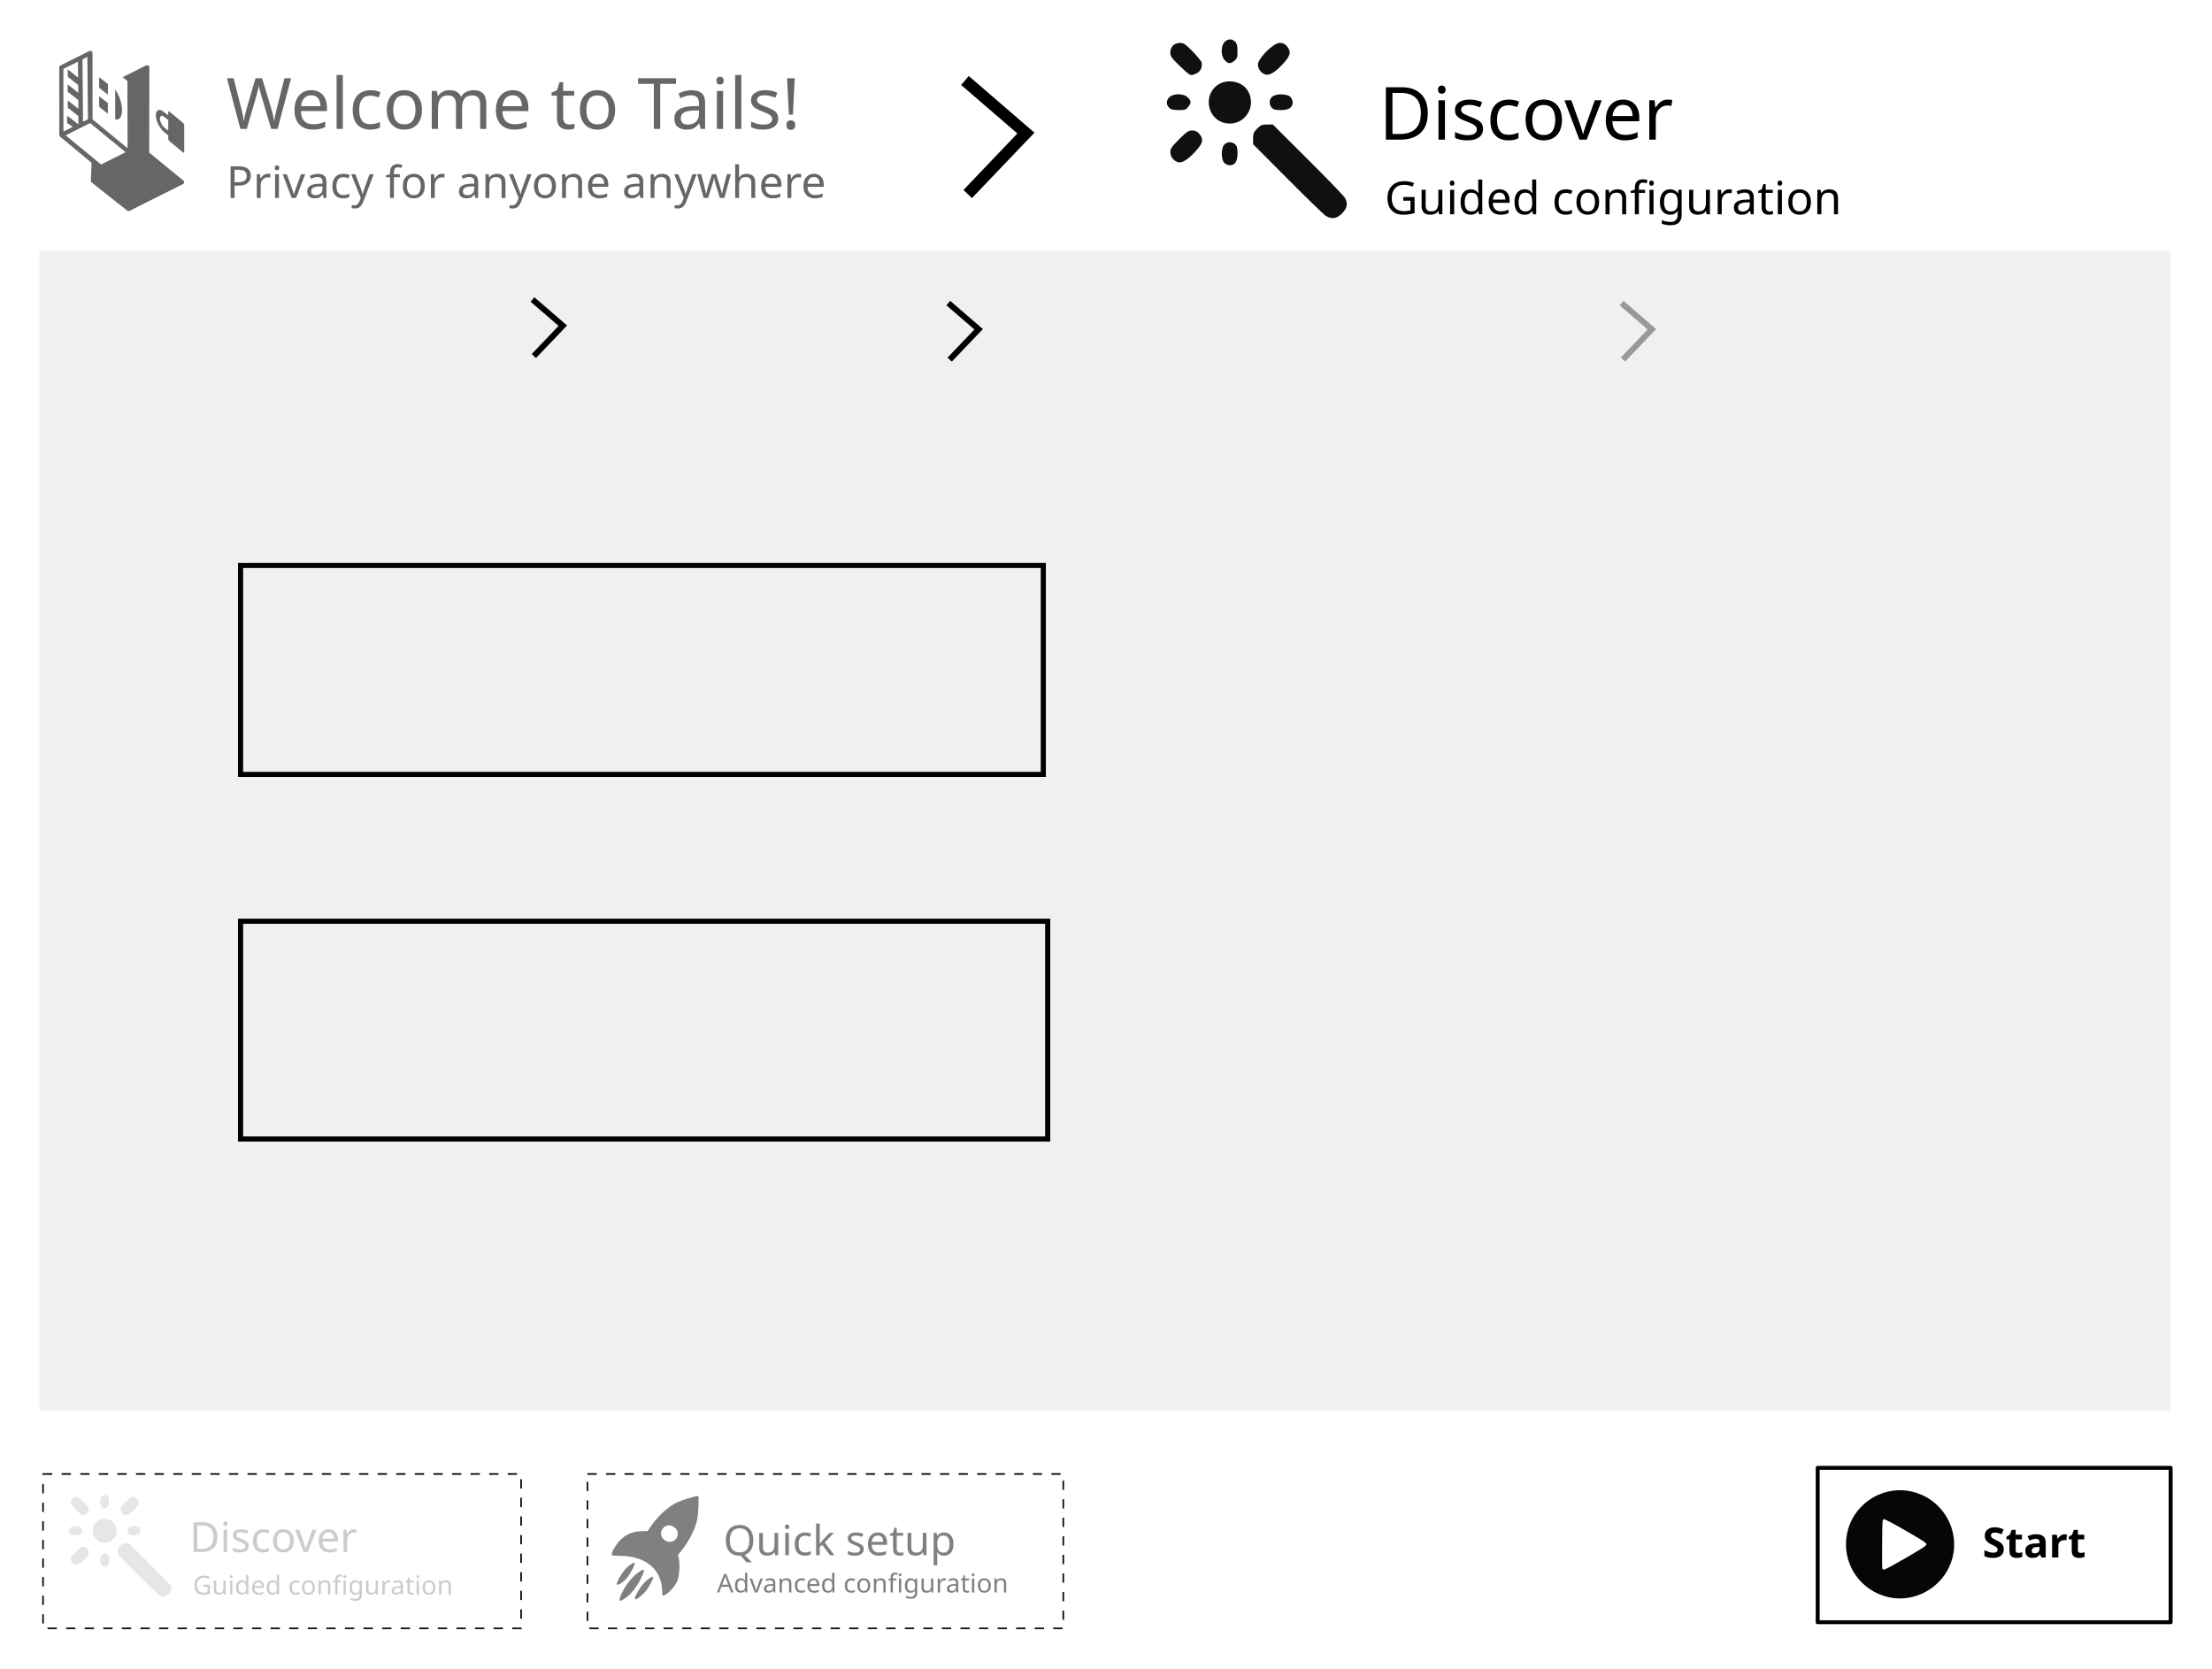
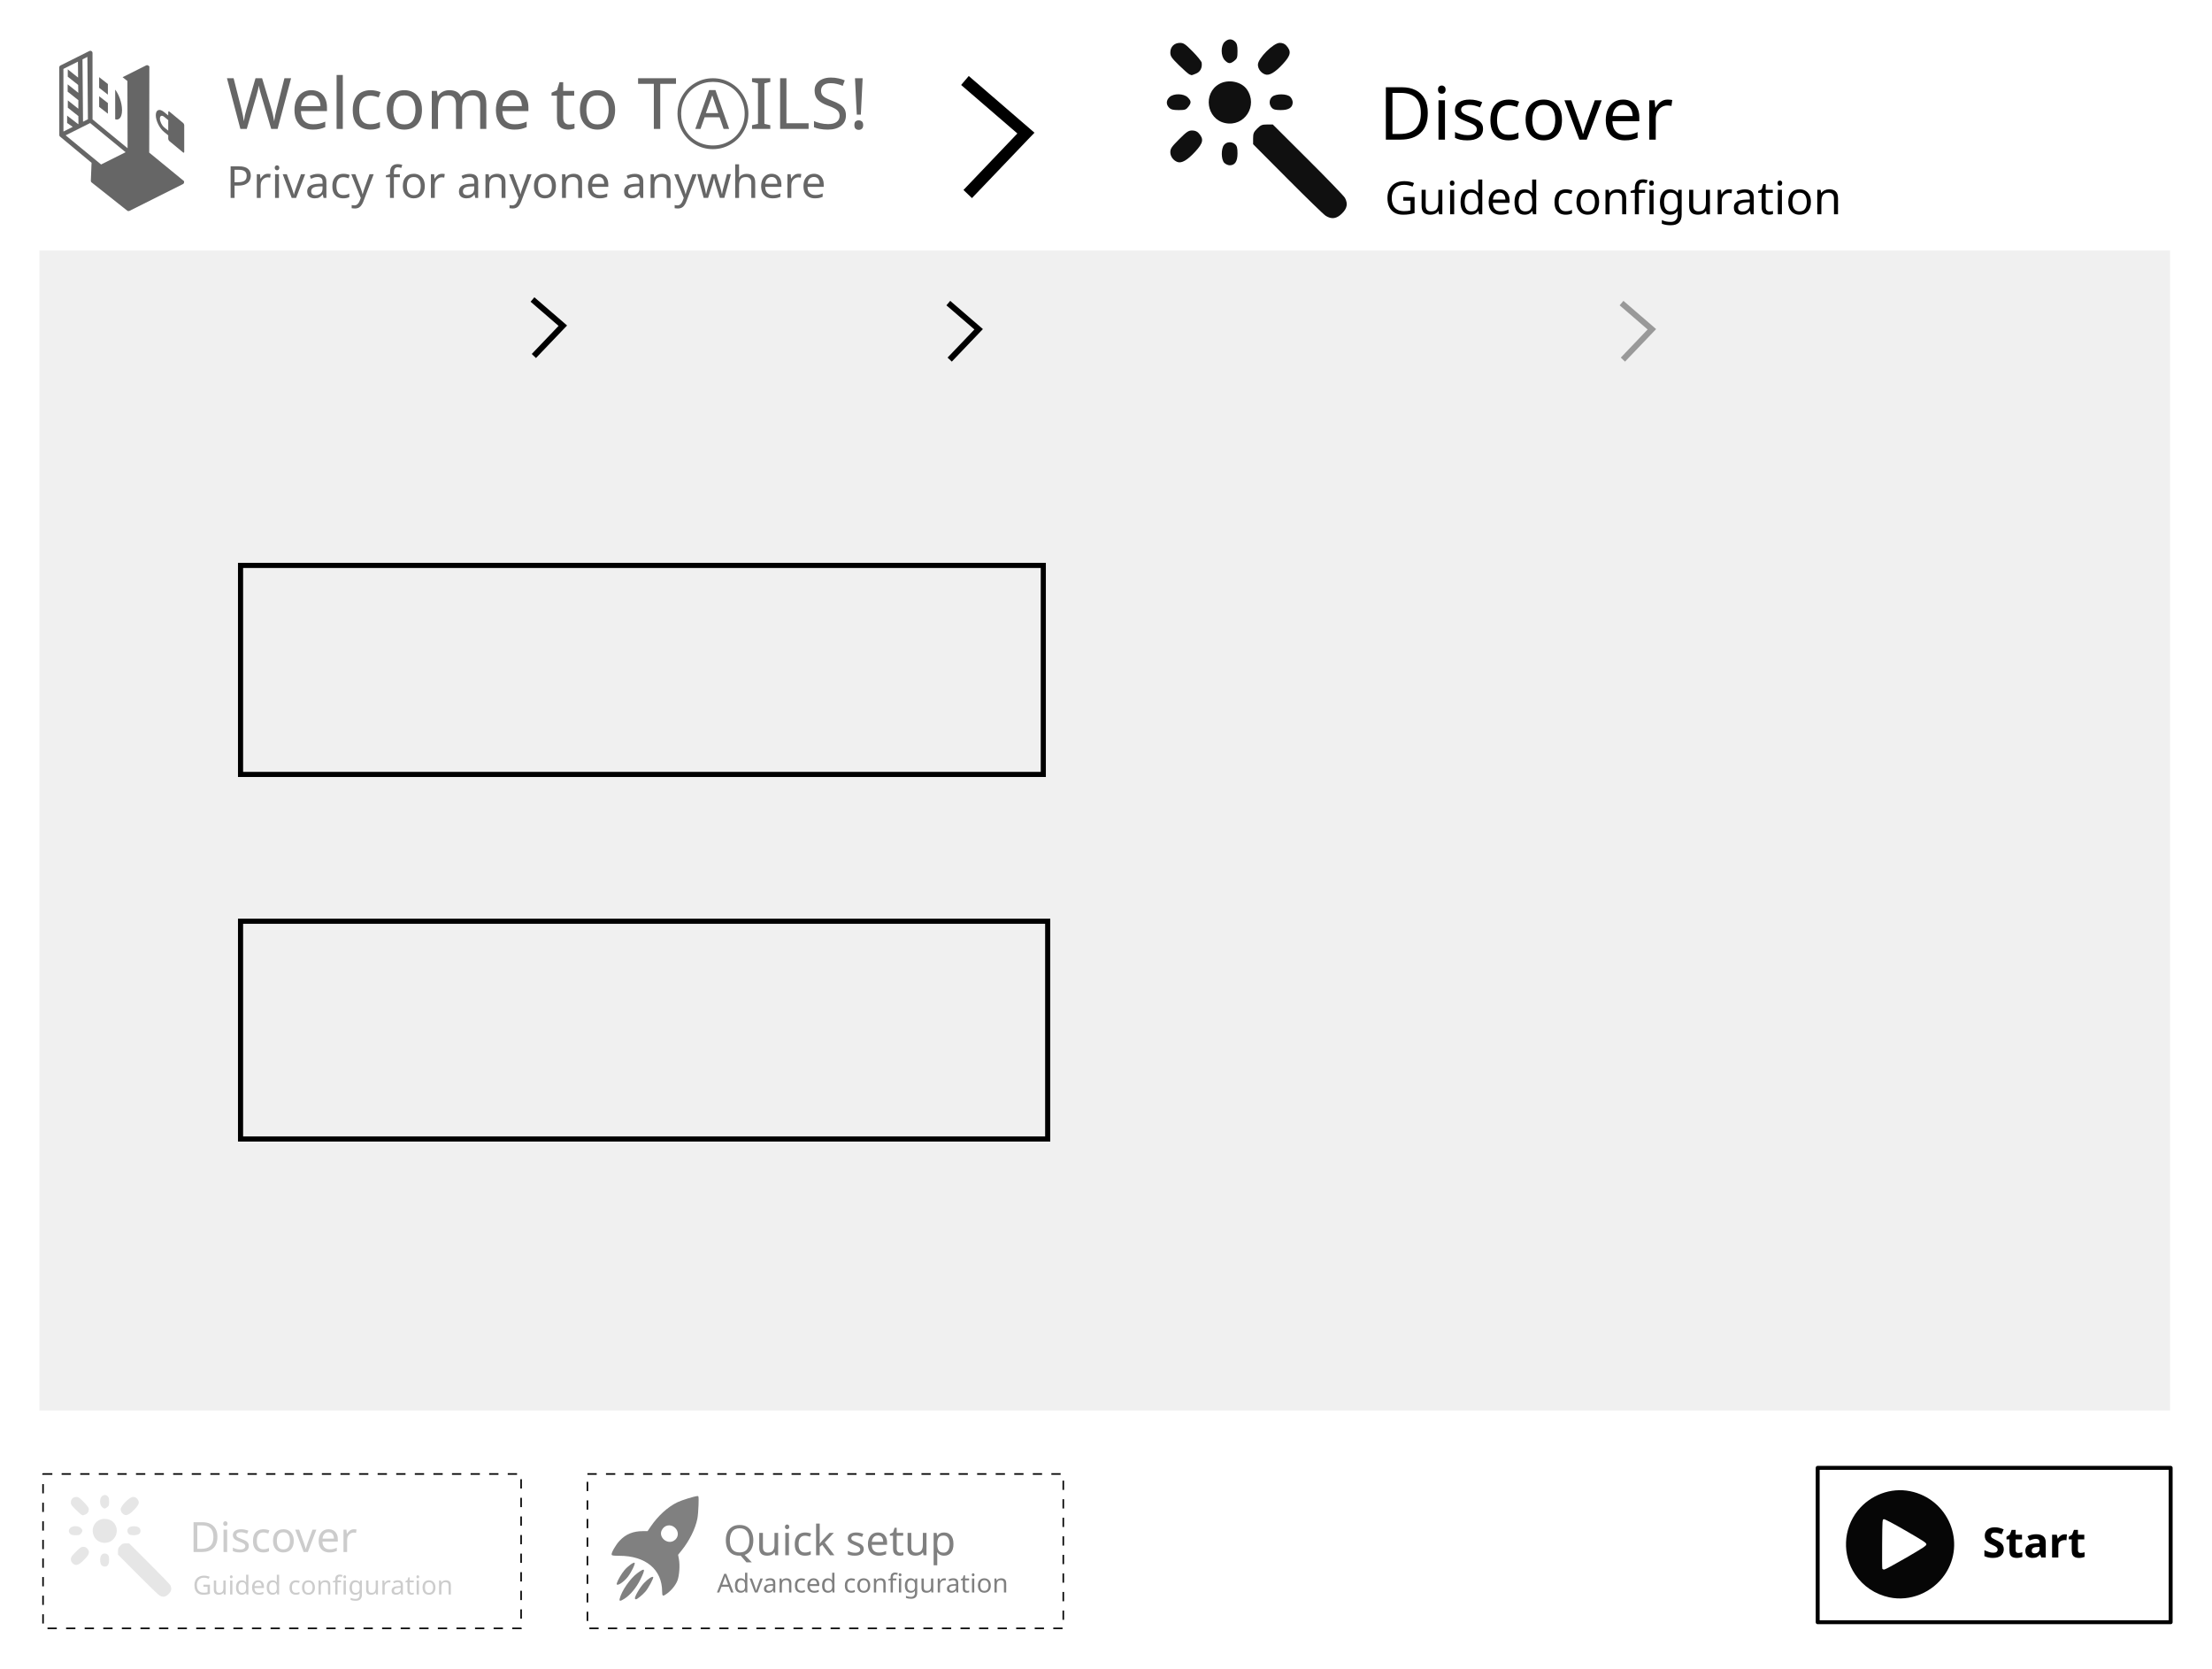
<svg xmlns="http://www.w3.org/2000/svg" width="561.674" height="423.606" id="svg11178" version="1.1">
  <defs id="defs11180" />
  <g id="layer1" transform="translate(-740.6009,-333.8482)">
    <rect width="541.026" height="294.504" x="750.601" y="397.443" id="rect22803" style="fill:#f0f0f0;fill-opacity:1;stroke:none" />
    <flowRoot transform="matrix(2,0,0,2,1364.408,-584.2873)" id="flowRoot8410-1" xml:space="preserve" style="font-size:6px;font-style:normal;font-weight:normal;line-height:125%;letter-spacing:0px;word-spacing:0px;fill:#000000;fill-opacity:1;stroke:none;font-family:Sans">
      <flowRegion id="flowRegion8412-6">
        <rect width="56.756" height="15.766" x="-297.18" y="496.628" id="rect8414-9" style="font-size:6px" />
      </flowRegion>
      <flowPara id="flowPara8416-9">1. Introduction</flowPara>
    </flowRoot>
    <flowRoot transform="matrix(2,0,0,2,1492.993,-583.2834)" id="flowRoot8410-0-29" xml:space="preserve" style="font-size:6px;font-style:normal;font-variant:normal;font-weight:normal;font-stretch:normal;text-align:start;line-height:125%;letter-spacing:0px;word-spacing:0px;writing-mode:lr;text-anchor:start;fill:#000000;fill-opacity:1;stroke:none;font-family:Sans;-inkscape-font-specification:Sans">
      <flowRegion id="flowRegion8412-9-2">
        <rect width="56.756" height="15.766" x="-297.18" y="496.628" id="rect8414-7-4" style="font-size:6px;font-style:normal;font-variant:normal;font-weight:normal;font-stretch:normal;text-align:start;line-height:125%;writing-mode:lr;text-anchor:start;font-family:Sans;-inkscape-font-specification:Sans" />
      </flowRegion>
      <flowPara id="flowPara8471-27" style="font-size:6px;font-style:normal;font-variant:normal;font-weight:normal;font-stretch:normal;text-align:start;line-height:125%;writing-mode:lr;text-anchor:start;font-family:Sans;-inkscape-font-specification:Sans">2. Context</flowPara>
    </flowRoot>
    <flowRoot transform="matrix(2,0,0,2,1773.97,-583.4823)" id="flowRoot8410-3-0" xml:space="preserve" style="font-size:6px;font-style:normal;font-variant:normal;font-weight:normal;font-stretch:normal;text-align:start;line-height:125%;letter-spacing:0px;word-spacing:0px;writing-mode:lr-tb;text-anchor:start;fill:#999999;fill-opacity:1;stroke:none;font-family:Sans;-inkscape-font-specification:Sans">
      <flowRegion id="flowRegion8412-3-4">
        <rect width="56.756" height="15.766" x="-297.18" y="496.628" id="rect8414-4-8" style="font-size:6px;font-style:normal;font-variant:normal;font-weight:normal;font-stretch:normal;text-align:start;line-height:125%;writing-mode:lr-tb;text-anchor:start;fill:#999999;font-family:Sans;-inkscape-font-specification:Sans" />
      </flowRegion>
      <flowPara id="flowPara8416-8-4" style="font-size:6px;font-style:normal;font-variant:normal;font-weight:normal;font-stretch:normal;text-align:start;line-height:125%;writing-mode:lr-tb;text-anchor:start;fill:#999999;font-family:Sans;-inkscape-font-specification:Sans">4. Check and go</flowPara>
    </flowRoot>
    <flowRoot transform="matrix(2,0,0,2,1593.798,-583.3347)" id="flowRoot8410-37-87" xml:space="preserve" style="font-size:6px;font-style:normal;font-weight:bold;line-height:125%;letter-spacing:0px;word-spacing:0px;fill:#000000;fill-opacity:1;stroke:none;font-family:Sans;-inkscape-font-specification:Sans Bold;font-stretch:normal;font-variant:normal;text-anchor:start;text-align:start;writing-mode:lr">
      <flowRegion id="flowRegion8412-0-07">
        <rect width="68.921" height="9.85" x="-297.18" y="496.628" id="rect8414-45-31" style="font-size:6px;fill:#000000;-inkscape-font-specification:Sans Bold;font-family:Sans;font-weight:bold;font-style:normal;font-stretch:normal;font-variant:normal;text-anchor:start;text-align:start;writing-mode:lr;line-height:125%" />
      </flowRegion>
      <flowPara id="flowPara8416-5-3">3. Need to save data?</flowPara>
    </flowRoot>
    <text x="798.013" y="366.569" id="text3840-4-10" xml:space="preserve" style="font-size:17.998px;font-style:normal;font-variant:normal;font-weight:normal;font-stretch:normal;text-align:start;line-height:125%;letter-spacing:0px;word-spacing:0px;writing-mode:lr-tb;text-anchor:start;fill:#666666;fill-opacity:1;stroke:none;font-family:Sans;-inkscape-font-specification:Sans">
-       <tspan x="798.013" y="366.569" id="tspan3842-3-5" style="fill:#666666">Welcome to Tails!</tspan>
+       <tspan x="798.013" y="366.569" id="tspan3842-3-5" style="fill:#666666">Welcome to TⒶILS!</tspan>
    </text>
    <path d="m 986.59,353.142 -1.938,2.281 14.281,12.312 -13.688,14.344 2.156,2.062 14.781,-15.469 1.094,-1.125 -1.188,-1.031 -15.5,-13.375 z" id="path22225" style="font-size:medium;font-style:normal;font-variant:normal;font-weight:normal;font-stretch:normal;text-indent:0;text-align:start;text-decoration:none;line-height:normal;letter-spacing:normal;word-spacing:normal;text-transform:none;direction:ltr;block-progression:tb;writing-mode:lr-tb;text-anchor:start;baseline-shift:baseline;color:#000000;fill:#000000;fill-opacity:1;stroke:none;stroke-width:3;marker:none;visibility:visible;display:inline;overflow:visible;enable-background:accumulate;font-family:Sans;-inkscape-font-specification:Sans" />
    <text x="1090.69" y="369.297" id="text3836-4" xml:space="preserve" style="font-size:18.624px;font-style:normal;font-variant:normal;font-weight:normal;font-stretch:normal;text-align:start;line-height:125%;letter-spacing:0px;word-spacing:0px;writing-mode:lr-tb;text-anchor:start;fill:#000000;fill-opacity:1;stroke:none;font-family:Sans;-inkscape-font-specification:Sans">
      <tspan x="1090.69" y="369.297" id="tspan3838-7">Discover</tspan>
    </text>
    <text x="1092.2" y="388.248" id="text20391" xml:space="preserve" style="font-size:11.614px;font-style:normal;font-variant:normal;font-weight:normal;font-stretch:normal;text-align:start;line-height:125%;letter-spacing:0px;word-spacing:0px;writing-mode:lr-tb;text-anchor:start;fill:#000000;fill-opacity:1;stroke:none;font-family:Sans;-inkscape-font-specification:Sans">
      <tspan x="1092.2" y="388.248" id="tspan20393">Guided configuration</tspan>
    </text>
    <path d="m 1077.224,388.639 c -0.503,-0.316 -4.856,-4.537 -9.673,-9.379 l -8.759,-8.804 0,-1.466 c 0,-1.26 0.145,-1.61 1.036,-2.501 0.891,-0.891 1.241,-1.036 2.502,-1.036 l 1.466,0 8.945,8.912 c 4.92,4.901 9.141,9.282 9.38,9.734 0.778,1.472 0.558,2.629 -0.748,3.935 -1.366,1.366 -2.644,1.553 -4.149,0.605 z m -25.744,-13.437 c -0.821,-0.821 -0.856,-3.589 -0.058,-4.574 0.67,-0.827 1.978,-0.892 2.81,-0.139 0.466,0.421 0.599,0.939 0.599,2.323 0,2.013 -0.651,2.999 -1.98,2.999 -0.419,0 -1.036,-0.274 -1.371,-0.609 z m -11.882,-0.218 c -1.06,-0.38 -1.828,-1.422 -1.828,-2.479 0,-0.92 0.309,-1.376 2.231,-3.298 1.922,-1.922 2.379,-2.231 3.298,-2.231 0.721,0 1.268,0.222 1.684,0.685 1.337,1.485 1.153,2.475 -0.864,4.664 -2.003,2.174 -3.47,3.036 -4.521,2.658 z m 12.079,-9.894 c -4.718,-1.006 -5.694,-7.555 -1.48,-9.923 2.27,-1.276 5.603,-0.626 7.006,1.367 2.915,4.138 -0.615,9.603 -5.526,8.556 z m -14.211,-3.903 c -0.809,-0.809 -0.771,-1.875 0.096,-2.689 1.05,-0.986 3.616,-0.939 4.64,0.085 0.912,0.912 0.934,1.37 0.116,2.41 -0.555,0.706 -0.849,0.803 -2.437,0.803 -1.4,0 -1.943,-0.137 -2.415,-0.609 z m 26.058,0.009 c -0.753,-0.832 -0.689,-2.14 0.139,-2.81 0.986,-0.798 3.753,-0.763 4.574,0.058 0.335,0.335 0.609,0.952 0.609,1.371 0,1.329 -0.987,1.98 -2.999,1.98 -1.384,0 -1.902,-0.134 -2.323,-0.599 z m -20.879,-8.448 c -0.251,-0.09 -1.451,-1.138 -2.666,-2.329 -1.932,-1.895 -2.209,-2.304 -2.209,-3.263 0,-1.428 1.012,-2.422 2.465,-2.422 0.905,0 1.362,0.312 3.232,2.209 1.198,1.215 2.216,2.483 2.263,2.818 0.181,1.29 -0.343,2.316 -1.41,2.762 -0.575,0.24 -1.084,0.426 -1.132,0.413 -0.047,-0.014 -0.292,-0.098 -0.543,-0.187 z m 19.194,-0.007 c -1.06,-0.38 -1.828,-1.422 -1.828,-2.479 0,-1.585 3.944,-5.529 5.529,-5.529 0.721,0 1.268,0.222 1.684,0.685 1.337,1.485 1.153,2.475 -0.864,4.664 -2.003,2.174 -3.47,3.036 -4.521,2.658 z m -10.22,-3.576 c -1.056,-1.056 -1.08,-3.709 -0.043,-4.683 0.88,-0.826 1.853,-0.846 2.646,-0.053 0.472,0.472 0.609,1.016 0.609,2.415 0,1.588 -0.097,1.882 -0.803,2.437 -1.04,0.818 -1.498,0.796 -2.41,-0.116 z" id="path21150" style="fill:#101010" />
    <rect width="89.624" height="39.191" x="1202.15" y="706.506" id="rect3779-5-4-1" style="fill:none;stroke:#000000;stroke-width:1;stroke-linejoin:round;stroke-miterlimit:4;stroke-opacity:1;stroke-dasharray:none" />
    <text x="1264.02" y="729.265" id="text3844-1" xml:space="preserve" style="font-size:10.6px;font-style:normal;font-variant:normal;font-weight:bold;font-stretch:normal;text-align:center;line-height:125%;letter-spacing:0px;word-spacing:0px;writing-mode:lr-tb;text-anchor:middle;fill:#000000;fill-opacity:1;stroke:none;font-family:Sans;-inkscape-font-specification:Sans Bold">
      <tspan x="1264.02" y="729.265" id="tspan3846-4" style="font-size:10.6px;font-style:normal;font-variant:normal;font-weight:bold;font-stretch:normal;text-align:center;line-height:125%;writing-mode:lr-tb;text-anchor:middle;font-family:Sans;-inkscape-font-specification:Sans Bold">Start</tspan>
    </text>
    <rect width="121.391" height="39.191" x="751.531" y="708.067" id="rect3779-4-3" style="fill:none;stroke:#000000;stroke-width:0.393;stroke-linejoin:round;stroke-miterlimit:4;stroke-opacity:1;stroke-dasharray:2.36, 2.36;stroke-dashoffset:0" />
    <rect width="120.83" height="39.191" x="889.763" y="708.067" id="rect3779-8-4-3" style="fill:none;stroke:#000000;stroke-width:0.393;stroke-linejoin:round;stroke-miterlimit:4;stroke-opacity:1;stroke-dasharray:2.356, 2.356;stroke-dashoffset:0" />
    <text x="788.713" y="727.873" id="text3836-4-8" xml:space="preserve" style="font-size:10.6px;font-style:normal;font-variant:normal;font-weight:normal;font-stretch:normal;text-align:start;line-height:125%;letter-spacing:0px;word-spacing:0px;writing-mode:lr-tb;text-anchor:start;fill:#cccccc;fill-opacity:1;stroke:none;font-family:Sans;-inkscape-font-specification:Sans">
      <tspan x="788.713" y="727.873" id="tspan3838-7-2" style="fill:#cccccc">Discover</tspan>
    </text>
    <text x="924.264" y="728.7" id="text3840-4" xml:space="preserve" style="font-size:10.6px;font-style:normal;font-variant:normal;font-weight:normal;font-stretch:normal;text-align:start;line-height:125%;letter-spacing:0px;word-spacing:0px;writing-mode:lr-tb;text-anchor:start;fill:#808080;fill-opacity:1;stroke:none;font-family:Sans;-inkscape-font-specification:Sans">
      <tspan x="924.264" y="728.7" id="tspan3842-3" style="fill:#808080">Quick setup</tspan>
    </text>
    <text x="789.572" y="738.659" id="text20391-3" xml:space="preserve" style="font-size:6.61px;font-style:normal;font-variant:normal;font-weight:normal;font-stretch:normal;text-align:start;line-height:125%;letter-spacing:0px;word-spacing:0px;writing-mode:lr-tb;text-anchor:start;fill:#cccccc;fill-opacity:1;stroke:none;font-family:Sans;-inkscape-font-specification:Sans">
      <tspan x="789.572" y="738.659" id="tspan20393-5" style="fill:#cccccc">Guided configuration</tspan>
    </text>
    <text x="922.641" y="738.154" id="text20391-4" xml:space="preserve" style="font-size:6.61px;font-style:normal;font-variant:normal;font-weight:normal;font-stretch:normal;text-align:start;line-height:125%;letter-spacing:0px;word-spacing:0px;writing-mode:lr-tb;text-anchor:start;fill:#808080;fill-opacity:1;stroke:none;font-family:Sans;-inkscape-font-specification:Sans">
      <tspan x="922.641" y="738.154" id="tspan20393-7" style="fill:#808080">Advanced configuration</tspan>
    </text>
    <path d="m 897.95,739.746 c 0.498,-2.028 2.651,-5.145 4.49,-6.502 2.014,-1.486 2.148,-1.202 0.765,1.619 -1.008,2.056 -2.559,3.925 -4.039,4.868 -1.064,0.678 -1.379,0.682 -1.215,0.015 z m 3.893,-0.018 c -0.223,-0.361 1.22,-2.864 2.299,-3.988 1.04,-1.083 2.069,-1.755 2.313,-1.51 0.2,0.2 -1.202,2.817 -1.987,3.709 -0.763,0.867 -2.084,1.946 -2.383,1.946 -0.08,0 -0.189,-0.07 -0.242,-0.156 z m 6.887,-1.824 c -0.014,-5.597 -4.174,-9.071 -10.862,-9.071 -1.418,0 -1.879,-0.061 -1.954,-0.257 -0.168,-0.438 1.022,-2.524 2.064,-3.615 1.551,-1.626 3.382,-2.376 5.822,-2.385 l 1.236,-0.005 0.742,-1.093 c 1.911,-2.814 4.396,-5.072 6.893,-6.264 1.096,-0.523 4.148,-1.465 4.995,-1.543 0.353,-0.032 0.366,0.06 0.308,2.269 -0.033,1.266 -0.17,2.842 -0.303,3.503 -0.527,2.598 -2.039,5.621 -4.057,8.112 l -0.829,1.023 0.205,1.095 c 0.291,1.554 0.111,4.18 -0.373,5.45 -0.431,1.132 -1.521,2.49 -2.662,3.316 -1.068,0.774 -1.221,0.707 -1.224,-0.535 z m 2.964,-12.885 c 1.254,-0.741 1.375,-2.367 0.25,-3.355 -1.111,-0.976 -2.688,-0.641 -3.327,0.707 -0.833,1.756 1.374,3.655 3.078,2.648 z m -14.465,10.767 c 0.248,-0.821 1.207,-2.458 1.944,-3.318 0.898,-1.049 2.34,-2.087 2.574,-1.854 0.222,0.222 -0.778,2.304 -1.683,3.504 -1.166,1.546 -3.151,2.714 -2.834,1.668 z" id="path21112" style="fill:#808080" />
    <path d="m 781.048,738.882 c -0.286,-0.18 -2.764,-2.582 -5.506,-5.338 l -4.985,-5.011 0,-0.834 c 0,-0.717 0.083,-0.917 0.59,-1.424 0.507,-0.507 0.706,-0.59 1.424,-0.59 l 0.834,0 5.091,5.072 c 2.8,2.79 5.203,5.283 5.339,5.54 0.443,0.838 0.318,1.497 -0.426,2.24 -0.778,0.778 -1.505,0.884 -2.361,0.345 z m -14.653,-7.648 c -0.467,-0.467 -0.487,-2.042 -0.033,-2.604 0.381,-0.471 1.126,-0.508 1.599,-0.079 0.265,0.24 0.341,0.535 0.341,1.322 0,1.146 -0.371,1.707 -1.127,1.707 -0.238,0 -0.59,-0.156 -0.78,-0.347 z m -6.763,-0.124 c -0.603,-0.216 -1.04,-0.809 -1.04,-1.411 0,-0.523 0.176,-0.783 1.27,-1.877 1.094,-1.094 1.354,-1.27 1.877,-1.27 0.41,0 0.721,0.127 0.959,0.39 0.761,0.845 0.656,1.409 -0.492,2.654 -1.14,1.237 -1.975,1.728 -2.573,1.513 z m 6.875,-5.631 c -2.685,-0.573 -3.241,-4.3 -0.842,-5.648 1.292,-0.726 3.189,-0.356 3.988,0.778 1.659,2.355 -0.35,5.466 -3.145,4.87 z m -8.089,-2.221 c -0.46,-0.46 -0.439,-1.067 0.055,-1.53 0.598,-0.561 2.058,-0.535 2.641,0.049 0.519,0.519 0.532,0.78 0.066,1.372 -0.316,0.402 -0.483,0.457 -1.387,0.457 -0.797,0 -1.106,-0.078 -1.375,-0.347 z m 14.831,0.005 c -0.429,-0.474 -0.392,-1.218 0.079,-1.599 0.561,-0.454 2.136,-0.434 2.604,0.033 0.191,0.191 0.347,0.542 0.347,0.78 0,0.756 -0.562,1.127 -1.707,1.127 -0.788,0 -1.082,-0.076 -1.322,-0.341 z m -11.883,-4.808 c -0.143,-0.051 -0.826,-0.648 -1.517,-1.326 -1.1,-1.078 -1.257,-1.311 -1.257,-1.857 0,-0.813 0.576,-1.378 1.403,-1.378 0.515,0 0.775,0.178 1.84,1.257 0.682,0.691 1.261,1.413 1.288,1.604 0.103,0.734 -0.195,1.318 -0.803,1.572 -0.327,0.137 -0.617,0.243 -0.644,0.235 -0.027,-0.008 -0.166,-0.056 -0.309,-0.107 z m 10.924,-0.004 c -0.603,-0.216 -1.04,-0.809 -1.04,-1.411 0,-0.902 2.245,-3.147 3.147,-3.147 0.41,0 0.721,0.127 0.959,0.39 0.761,0.845 0.656,1.409 -0.492,2.654 -1.14,1.237 -1.975,1.728 -2.573,1.513 z m -5.817,-2.035 c -0.601,-0.601 -0.615,-2.111 -0.024,-2.665 0.501,-0.47 1.055,-0.481 1.506,-0.03 0.269,0.269 0.347,0.578 0.347,1.375 0,0.904 -0.055,1.071 -0.457,1.387 -0.592,0.466 -0.852,0.453 -1.372,-0.066 z" id="path21150-9" style="fill:#e6e6e6" />
    <path d="m 1152.824,410.231 -0.964,1.135 7.107,6.127 -6.811,7.138 1.073,1.026 7.356,-7.698 0.544,-0.56 -0.591,-0.513 -7.713,-6.656 z" id="path22225-3" style="font-size:medium;font-style:normal;font-variant:normal;font-weight:normal;font-stretch:normal;text-indent:0;text-align:start;text-decoration:none;line-height:normal;letter-spacing:normal;word-spacing:normal;text-transform:none;direction:ltr;block-progression:tb;writing-mode:lr-tb;text-anchor:start;baseline-shift:baseline;color:#000000;fill:#999999;fill-opacity:1;stroke:none;stroke-width:3;marker:none;visibility:visible;display:inline;overflow:visible;enable-background:accumulate;font-family:Sans;-inkscape-font-specification:Sans" />
    <path d="m 981.879,410.231 -0.964,1.135 7.107,6.127 -6.811,7.138 1.073,1.026 7.356,-7.698 0.544,-0.56 -0.591,-0.513 -7.713,-6.656 z" id="path22225-5" style="font-size:medium;font-style:normal;font-variant:normal;font-weight:normal;font-stretch:normal;text-indent:0;text-align:start;text-decoration:none;line-height:normal;letter-spacing:normal;word-spacing:normal;text-transform:none;direction:ltr;block-progression:tb;writing-mode:lr-tb;text-anchor:start;baseline-shift:baseline;color:#000000;fill:#000000;fill-opacity:1;stroke:none;stroke-width:3;marker:none;visibility:visible;display:inline;overflow:visible;enable-background:accumulate;font-family:Sans;-inkscape-font-specification:Sans" />
    <path d="m 876.291,409.319 -0.964,1.135 7.107,6.127 -6.811,7.138 1.073,1.026 7.356,-7.698 0.544,-0.56 -0.591,-0.513 -7.713,-6.656 z" id="path22225-7" style="font-size:medium;font-style:normal;font-variant:normal;font-weight:normal;font-stretch:normal;text-indent:0;text-align:start;text-decoration:none;line-height:normal;letter-spacing:normal;word-spacing:normal;text-transform:none;direction:ltr;block-progression:tb;writing-mode:lr-tb;text-anchor:start;baseline-shift:baseline;color:#000000;fill:#000000;fill-opacity:1;stroke:none;stroke-width:3;marker:none;visibility:visible;display:inline;overflow:visible;enable-background:accumulate;font-family:Sans;-inkscape-font-specification:Sans" />
    <text x="798.067" y="384.09" id="text20391-4-7" xml:space="preserve" style="font-size:11.224px;font-style:normal;font-variant:normal;font-weight:normal;font-stretch:normal;text-align:start;line-height:125%;letter-spacing:0px;word-spacing:0px;writing-mode:lr-tb;text-anchor:start;fill:#666666;fill-opacity:1;stroke:none;font-family:Sans;-inkscape-font-specification:Sans">
      <tspan x="798.067" y="384.09" id="tspan20393-7-7" style="fill:#666666">Privacy for anyone anywhere</tspan>
    </text>
    <g transform="matrix(0.4050284,0,0,0.4050284,751.5984,342.6904)" id="g5374" style="fill:#666666;fill-opacity:1">
      <path d="m 88.342,56.73 0,16.663 c 0,0.51 -0.341,0.644 -0.761,0.297 L 79.077,66.649 C 78.658,66.302 78.317,65.609 78.317,65.099 l 0,-2.098 -2.658,-2.161 c -2.85,-2.317 -5.132,-7.022 -5.132,-10.465 0,-3.442 2.298,-4.339 5.132,-2.003 l 2.658,2.161 0,-2.098 c 0,-0.51 0.341,-0.644 0.76,-0.297 l 8.504,7.04 c 0.421,0.346 0.761,1.041 0.761,1.551 z M 75.811,51.432 c -1.5,-1.237 -2.716,-0.762 -2.716,1.06 0,1.822 1.216,4.302 2.716,5.539 l 2.506,2.036 0,-6.599 -2.506,-2.036 z" id="path5189-4" style="fill:#666666;fill-opacity:1" />
      <g transform="matrix(0.4641031,0.9267926,-0.9267926,0.4641031,77.25838,-14.89278)" id="g3500" style="fill:#666666;fill-opacity:1">
        <path d="M 97.976,37.8 C 97.972,37.779 97.968,37.758 97.963,37.737 97.947,37.669 97.927,37.602 97.901,37.538 97.898,37.53 97.896,37.522 97.893,37.515 97.863,37.446 97.826,37.38 97.786,37.317 97.775,37.299 97.762,37.283 97.75,37.266 97.715,37.216 97.676,37.169 97.634,37.125 97.623,37.113 97.613,37.101 97.601,37.089 97.548,37.037 97.49,36.989 97.428,36.946 97.413,36.935 97.396,36.927 97.38,36.917 97.349,36.898 97.32,36.877 97.288,36.86 L 96.743,36.576 71.837,47.696 25.252,24.269 l -0.666,0.33 c -0.006,0.003 -0.01,0.007 -0.016,0.01 -0.047,0.024 -0.09,0.055 -0.134,0.084 -0.029,0.019 -0.06,0.036 -0.087,0.057 -0.034,0.027 -0.063,0.059 -0.094,0.09 -0.031,0.03 -0.065,0.059 -0.093,0.092 -0.022,0.026 -0.039,0.056 -0.06,0.084 -0.031,0.043 -0.063,0.086 -0.088,0.132 -0.003,0.005 -0.007,0.01 -0.01,0.015 -0.015,0.028 -0.022,0.057 -0.035,0.085 -0.02,0.046 -0.041,0.09 -0.056,0.138 -0.013,0.041 -0.02,0.082 -0.029,0.123 -0.009,0.043 -0.019,0.085 -0.024,0.128 -0.005,0.043 -0.004,0.085 -0.005,0.127 -0.001,0.044 -0.003,0.087 0.001,0.13 0.002,0.023 0.005,0.046 0.009,0.069 -0.006,0.051 -0.015,0.1 -0.015,0.152 L 23.854,41.674 27.217,40.107 63.622,58.211 38.538,69.347 l -18.939,-9.469 L 2.609,51.385 c -0.012,-0.006 -0.025,-0.009 -0.038,-0.014 -0.042,-0.02 -0.086,-0.035 -0.131,-0.05 -0.04,-0.014 -0.08,-0.028 -0.121,-0.038 -0.038,-0.009 -0.078,-0.014 -0.117,-0.019 -0.049,-0.007 -0.098,-0.014 -0.148,-0.015 -0.013,0 -0.024,-0.004 -0.037,-0.004 -0.025,0 -0.049,0.006 -0.074,0.007 -0.05,0.004 -0.099,0.007 -0.148,0.016 -0.04,0.007 -0.079,0.017 -0.118,0.027 -0.043,0.011 -0.085,0.024 -0.127,0.039 -0.039,0.015 -0.077,0.032 -0.114,0.051 -0.039,0.019 -0.077,0.039 -0.115,0.062 -0.035,0.022 -0.068,0.045 -0.1,0.07 -0.035,0.027 -0.07,0.054 -0.103,0.085 -0.031,0.029 -0.059,0.059 -0.087,0.09 -0.028,0.032 -0.056,0.064 -0.082,0.099 -0.028,0.038 -0.052,0.079 -0.076,0.12 -0.013,0.023 -0.03,0.042 -0.042,0.066 -0.006,0.012 -0.008,0.025 -0.014,0.037 -0.02,0.043 -0.036,0.089 -0.051,0.135 -0.013,0.039 -0.027,0.078 -0.036,0.117 -0.009,0.04 -0.014,0.081 -0.02,0.122 -0.007,0.048 -0.013,0.095 -0.014,0.142 0.001,0.014 -0.003,0.026 -0.003,0.039 l 0,19.531 c 0,0.026 0.006,0.051 0.008,0.077 0.003,0.048 0.006,0.096 0.014,0.143 0.007,0.042 0.017,0.082 0.028,0.122 0.011,0.042 0.023,0.083 0.038,0.123 0.015,0.04 0.033,0.079 0.052,0.117 0.019,0.038 0.038,0.076 0.061,0.112 0.022,0.035 0.046,0.069 0.071,0.102 0.027,0.035 0.054,0.069 0.084,0.102 0.028,0.031 0.059,0.059 0.09,0.087 0.032,0.029 0.064,0.056 0.1,0.082 0.038,0.027 0.077,0.051 0.118,0.075 0.023,0.014 0.043,0.031 0.068,0.043 L 37.946,91.543 c 0.007,0.004 0.015,0.004 0.022,0.008 0.017,0.008 0.032,0.017 0.049,0.025 0.01,0.004 0.02,0.007 0.03,0.011 0.056,0.022 0.113,0.041 0.171,0.055 0.012,0.003 0.024,0.006 0.036,0.009 0.016,0.003 0.032,0.005 0.048,0.008 0.077,0.014 0.154,0.024 0.232,0.024 0.001,0 0.002,0 0.003,0 l 0.001,0 10e-4,0 c 10e-4,0 0.002,0 0.003,0 0.078,0 0.156,-0.01 0.232,-0.024 0.016,-0.003 0.032,-0.005 0.048,-0.008 0.012,-0.003 0.024,-0.006 0.036,-0.009 0.058,-0.014 0.115,-0.033 0.17,-0.055 0.01,-0.004 0.021,-0.007 0.031,-0.011 0.017,-0.007 0.032,-0.017 0.049,-0.024 0.007,-0.003 0.015,-0.004 0.022,-0.008 L 61.746,81.642 l 9.462,5.221 c 0.018,0.01 0.037,0.017 0.056,0.026 0.019,0.01 0.038,0.02 0.058,0.029 0.008,0.003 0.016,0.007 0.024,0.01 0.031,0.013 0.063,0.023 0.095,0.033 0.019,0.006 0.038,0.013 0.058,0.019 0.021,0.006 0.043,0.011 0.064,0.015 0.015,0.003 0.029,0.006 0.044,0.008 0.007,0.001 0.015,0.003 0.022,0.004 0.014,0.002 0.028,0.006 0.042,0.008 0.059,0.008 0.117,0.013 0.176,0.013 l 0.001,0 0.001,0 c 10e-4,0 0.002,0 0.003,0 0.078,0 0.155,-0.01 0.232,-0.024 0.013,-0.002 0.026,-0.003 0.039,-0.006 0.01,-0.002 0.019,-0.006 0.029,-0.008 0.07,-0.017 0.14,-0.037 0.207,-0.065 0.007,-0.003 0.014,-0.007 0.021,-0.01 0.004,-0.002 0.008,-0.004 0.012,-0.006 0.006,-0.003 0.012,-0.003 0.018,-0.006 L 97.238,75.317 C 97.703,75.098 98,74.631 98,74.117 L 98,38.034 C 98,38.028 97.998,38.023 97.998,38.017 97.997,37.943 97.989,37.871 97.976,37.8 z m -60.762,40.617 -7.614,3.666 3.972,1.986 3.641,-1.986 0,6.29 -33.872,-16.935 0,-9.829 8.678,4.241 -7.257,3.35 3.972,1.986 7.269,-3.378 4.313,2.051 -7.487,3.456 3.972,1.986 7.503,-3.482 4.621,2.344 -7.381,3.407 3.972,1.986 7.395,-3.434 4.303,2.111 z M 65.228,76.939 39.862,88.216 l 0,-16.57 L 65.228,60.37 z M 3.341,58.528 l 0,-3.31 33.873,16.603 0,3.31 z" id="path3502" style="fill:#666666;fill-opacity:1" />
      </g>
      <polygon points="33.117,56.241 39.407,53.262 45.366,56.241 39.076,59.22 " transform="matrix(0.4477591,0.8941543,-0.8941543,0.4477591,70.46318,-16.30443)" id="polygon3506" style="fill:#666666;fill-opacity:1" />
      <polygon points="28.814,53.593 22.855,50.613 29.145,47.634 35.103,50.613 " transform="matrix(0.4477591,0.8941543,-0.8941543,0.4477591,70.02568,-16.55443)" id="polygon3508" style="fill:#666666;fill-opacity:1" />
      <g transform="matrix(0,-0.2492475,0.1954769,0.1611418,71.00598,62.19297)" id="Captions" style="fill:#666666;fill-opacity:1" />
      <g transform="translate(122.1099,-55.11117)" id="Captions-7" style="fill:#666666;fill-opacity:1" />
      <path d="m 45.058,34.348 c 2.124,2.704 4.295,7.985 4.295,12.866 0,4.878 -2.171,6.542 -4.295,5.704 0,-1.998 0,-16.795 0,-18.57 z" id="path4818-2-4-3" style="fill:#666666;fill-opacity:1" />
      <g transform="translate(74.9363,109.7222)" id="Your_Icon" style="fill:#666666;fill-opacity:1" />
    </g>
    <path d="m 1220.307,739.379 c -3.575,-0.771 -6.609,-2.809 -8.647,-5.811 -3.327,-4.899 -3.058,-11.559 0.653,-16.187 3.208,-4.001 8.415,-5.934 13.316,-4.945 9.699,1.958 14.324,13.033 8.824,21.132 -3.132,4.612 -8.836,6.955 -14.146,5.811 z m 4.307,-10.053 c 4.401,-2.56 5.132,-3.047 5.132,-3.413 0,-0.367 -0.732,-0.85 -5.199,-3.428 -3.229,-1.864 -5.347,-2.979 -5.59,-2.945 -0.39,0.056 -0.392,0.084 -0.44,6.195 -0.026,3.376 -0.01,6.242 0.04,6.369 0.049,0.127 0.277,0.225 0.506,0.219 0.23,-0.006 2.728,-1.355 5.55,-2.997 z" id="path31797" style="fill:#060606" />
    <rect id="rect6998-2" width="203.837" height="53.062" x="801.681" y="477.398" style="fill:none;stroke:#000000;stroke-width:1.3;stroke-miterlimit:4;stroke-opacity:1;stroke-dasharray:none" />
    <flowRoot xml:space="preserve" id="flowRoot7816-7" style="font-size:9px;font-style:normal;font-weight:normal;text-align:center;line-height:125%;letter-spacing:0px;word-spacing:0px;text-anchor:middle;fill:#000000;fill-opacity:1;stroke:none;font-family:Sans" transform="matrix(2,0,0,2,1325.789,-589.108)">
      <flowRegion id="flowRegion7818-5">
        <rect id="rect7820-2" width="98.94" height="23.879" x="-260.131" y="539.195" style="font-size:9px;text-align:center;text-anchor:middle" />
      </flowRegion>
      <flowPara id="flowPara7822-98" style="font-size:9px;text-align:center;text-anchor:middle">Don't save any data</flowPara>
    </flowRoot>
    <rect id="rect6998-9-4" width="204.952" height="55.291" x="801.681" y="567.731" style="fill:none;stroke:#000000;stroke-width:1.3;stroke-miterlimit:4;stroke-opacity:1;stroke-dasharray:none" />
    <flowRoot xml:space="preserve" id="flowRoot7816-3-1" style="font-size:9px;font-style:normal;font-weight:normal;text-align:center;line-height:125%;letter-spacing:0px;word-spacing:0px;text-anchor:middle;fill:#000000;fill-opacity:1;stroke:none;font-family:Sans" transform="matrix(2,0,0,2,1324.25,-506.7756)">
      <flowRegion id="flowRegion7818-0-7">
        <rect id="rect7820-5-1" width="99.63" height="24.381" x="-260.131" y="539.195" style="font-size:9px;text-align:center;text-anchor:middle" />
      </flowRegion>
      <flowPara id="flowPara7822-7-1" style="font-size:9px;text-align:center;text-anchor:middle">Configure encrypted persistence</flowPara>
    </flowRoot>
    <flowRoot xml:space="preserve" id="flowRoot7908-8-9" style="font-size:12px;font-style:normal;font-weight:normal;text-align:justify;line-height:125%;letter-spacing:0px;word-spacing:0px;text-anchor:start;fill:#000000;fill-opacity:1;stroke:none;font-family:Sans" transform="matrix(2,0,0,2,1243.313,-427.2006)">
      <flowRegion id="flowRegion7910-3-0">
        <rect id="rect7912-6-5" width="109.196" height="34.997" x="-108.692" y="496.639" style="text-align:justify;text-anchor:start" />
      </flowRegion>
      <flowPara style="font-size:4px;font-weight:bold;text-align:justify;text-anchor:start;-inkscape-font-specification:Sans Bold" id="flowPara7938-7-4">Configure encrypted persistence</flowPara>
-       <flowPara style="font-size:4px;text-align:justify;text-anchor:start" id="flowPara7942-1-4">You need to save encrypted data and/or configuration for the identity you're using this Tails for.</flowPara>
+       <flowPara style="font-size:4px;text-align:justify;text-anchor:start" id="flowPara7942-1-4">You need to save encrypted data and/or configuration for the identity you're using this TⒶILS for.</flowPara>
      <flowPara style="font-size:4px;text-align:justify;text-anchor:start" id="flowPara7944-0-4" />
      <flowPara style="font-size:4px;text-align:justify;text-anchor:start" id="flowPara7946-79-1" />
    </flowRoot>
    <flowRoot xml:space="preserve" id="flowRoot7908-4-7" style="font-size:12px;font-style:normal;font-weight:normal;text-align:justify;line-height:125%;letter-spacing:0px;word-spacing:0px;text-anchor:start;fill:#000000;fill-opacity:1;stroke:none;font-family:Sans" transform="matrix(2,0,0,2,1242.037,-524.5427)">
      <flowRegion id="flowRegion7910-9-1">
        <rect id="rect7912-4-2" width="110.868" height="47.817" x="-108.692" y="496.639" style="text-align:justify;text-anchor:start" />
      </flowRegion>
      <flowPara style="font-size:4px;text-align:justify;text-anchor:start" id="flowPara7928-1-8" />
      <flowPara style="font-size:4px;font-weight:bold;text-align:justify;text-anchor:start;-inkscape-font-specification:Sans Bold" id="flowPara7930-00-1">Don't save any data</flowPara>
      <flowPara style="font-size:4px;text-align:justify;text-anchor:start" id="flowPara7934-8-9">You want to be as anonymous as possible. You won't be able to save data nor configuration but you can enable encrypted data and configuration persistence later.</flowPara>
      <flowPara style="font-size:4px;text-align:justify;text-anchor:start" id="flowPara7936-22-6" />
      <flowPara style="font-size:4px;text-align:justify;text-anchor:start" id="flowPara7942-4-1" />
      <flowPara style="font-size:4px;text-align:justify;text-anchor:start" id="flowPara7944-2-3" />
      <flowPara style="font-size:4px;text-align:justify;text-anchor:start" id="flowPara7946-2-3" />
    </flowRoot>
    <flowRoot xml:space="preserve" id="flowRoot9330-4" style="font-size:12px;font-style:normal;font-weight:normal;line-height:125%;letter-spacing:0px;word-spacing:0px;fill:#000000;fill-opacity:1;stroke:none;font-family:Sans" transform="matrix(2,0,0,2,1363.845,-596.2154)">
      <flowRegion id="flowRegion9332-6">
        <rect id="rect9334-3" width="79.15" height="22.853" x="-166.661" y="615.922" />
      </flowRegion>
      <flowPara id="flowPara9336-3" style="font-size:4px;fill:#0000ff;fill-opacity:1">More info</flowPara>
    </flowRoot>
  </g>
</svg>
